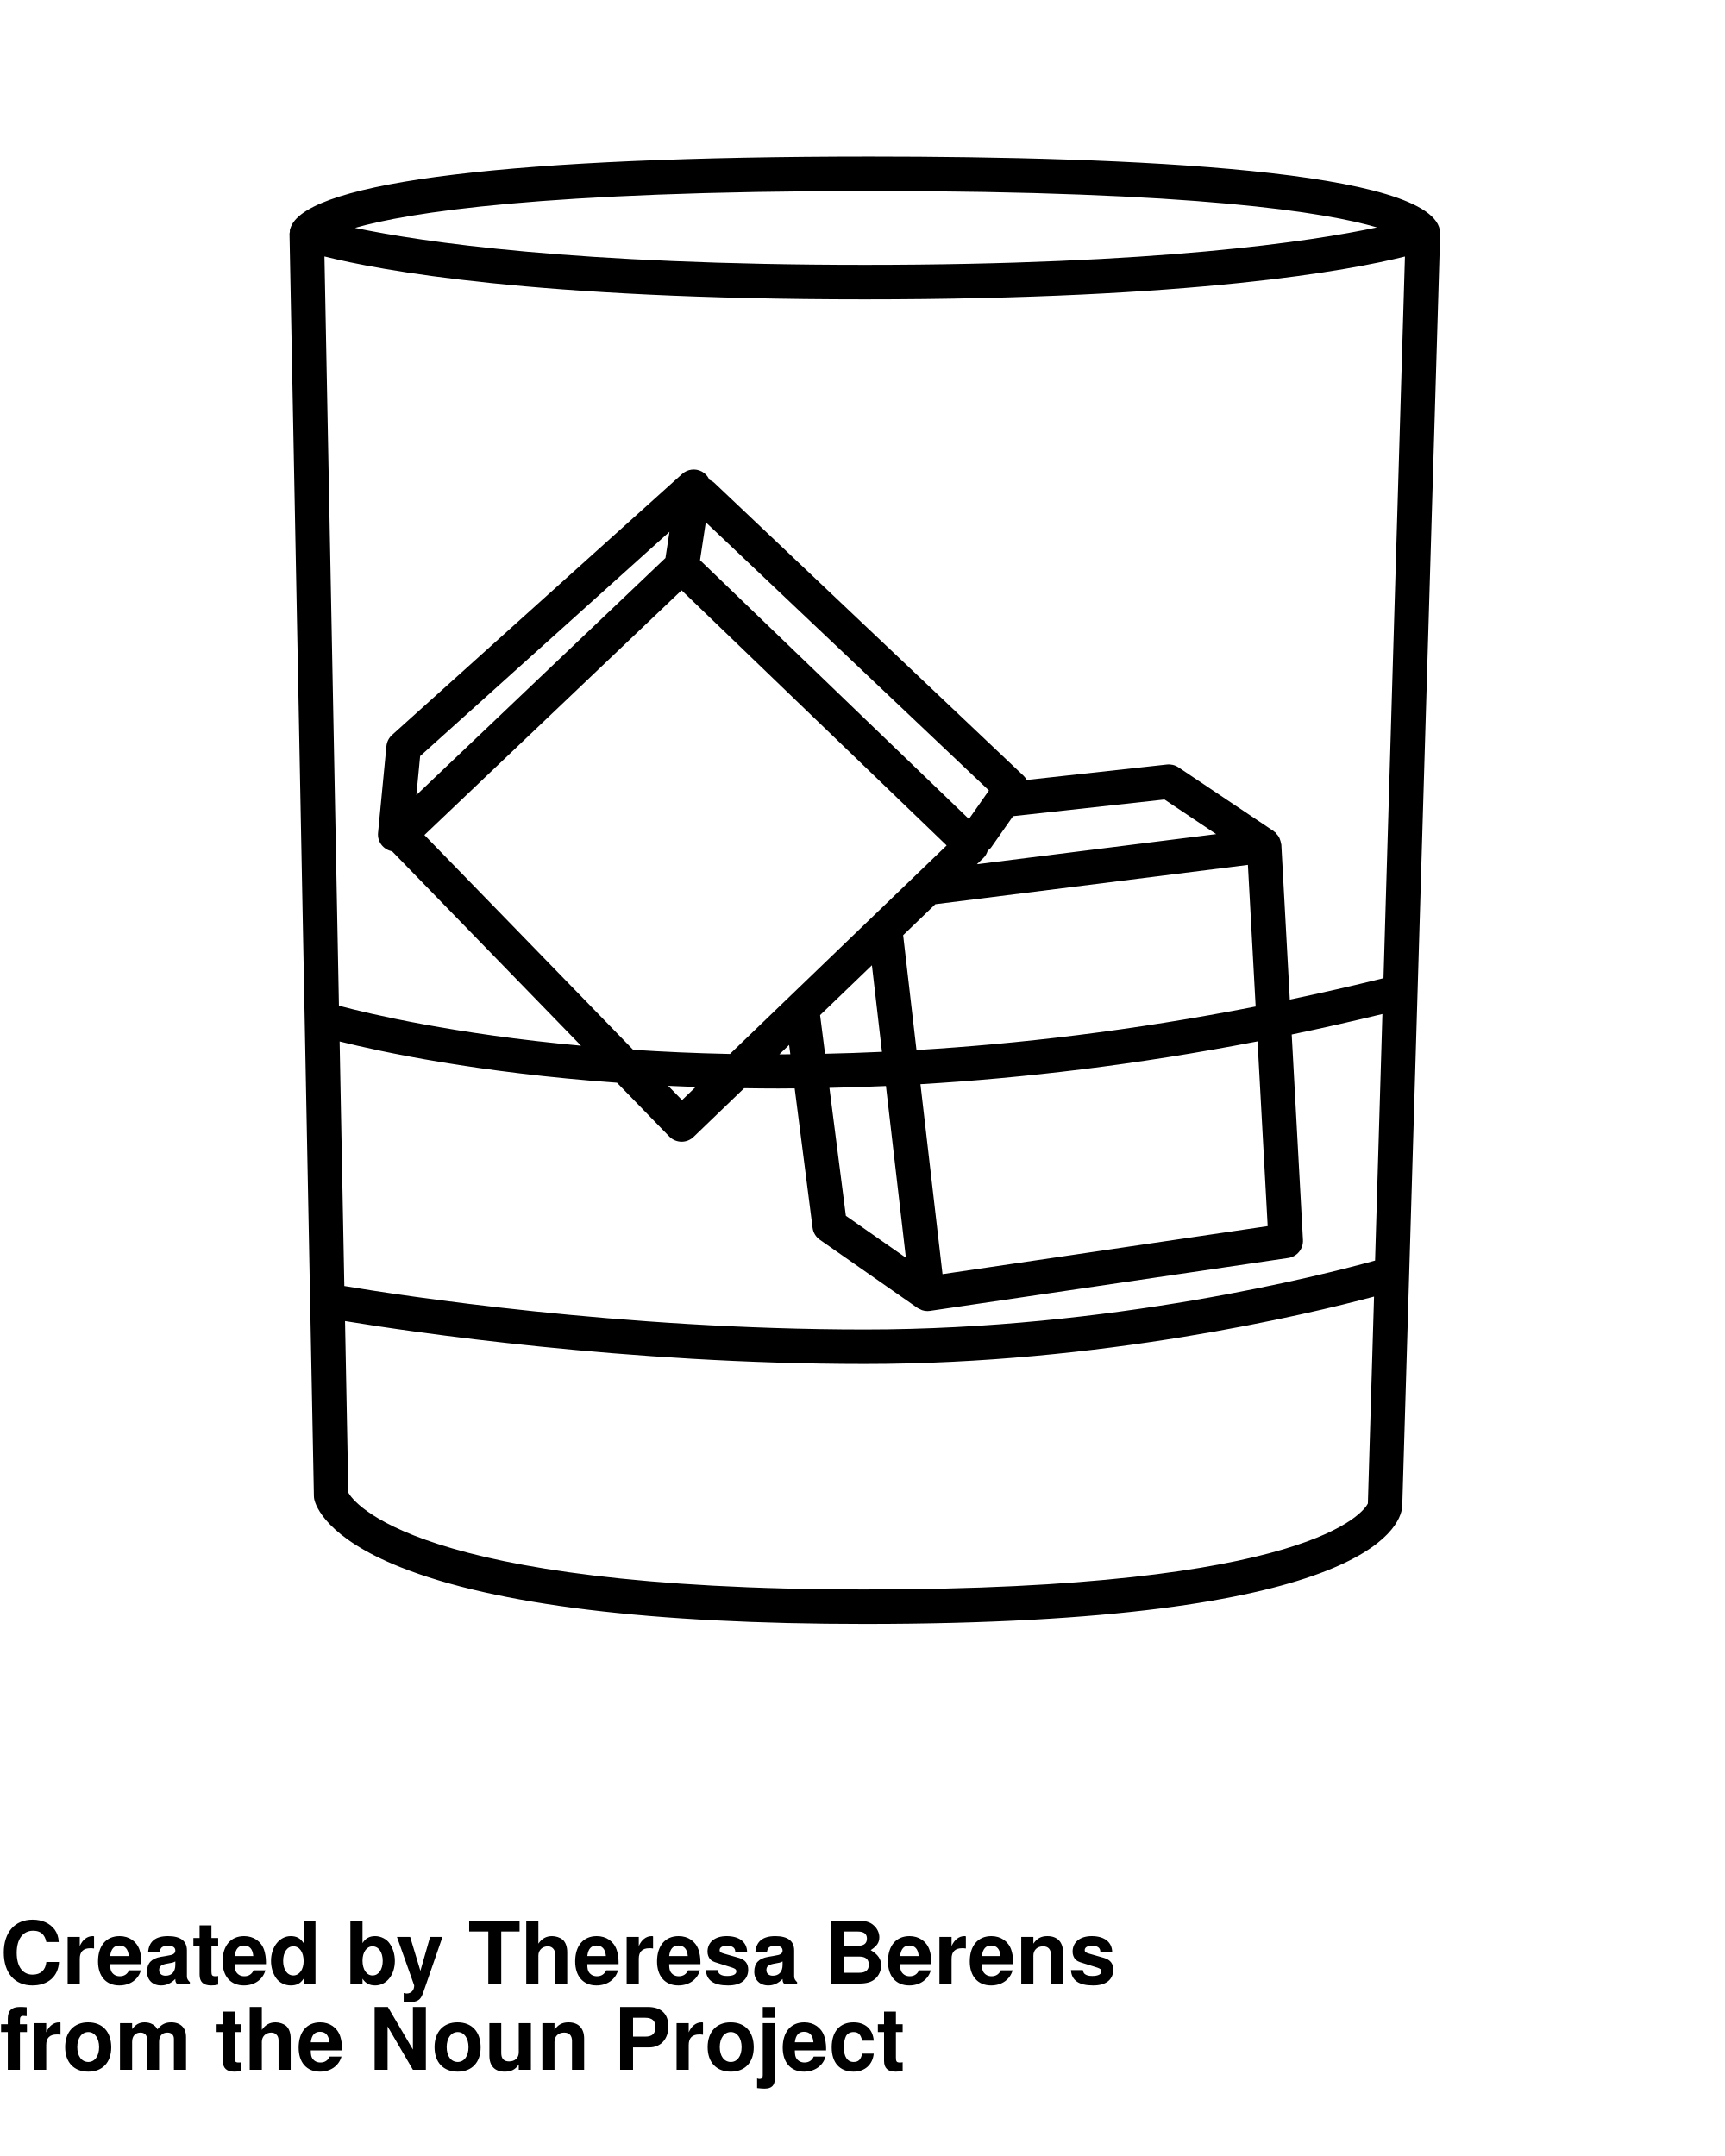
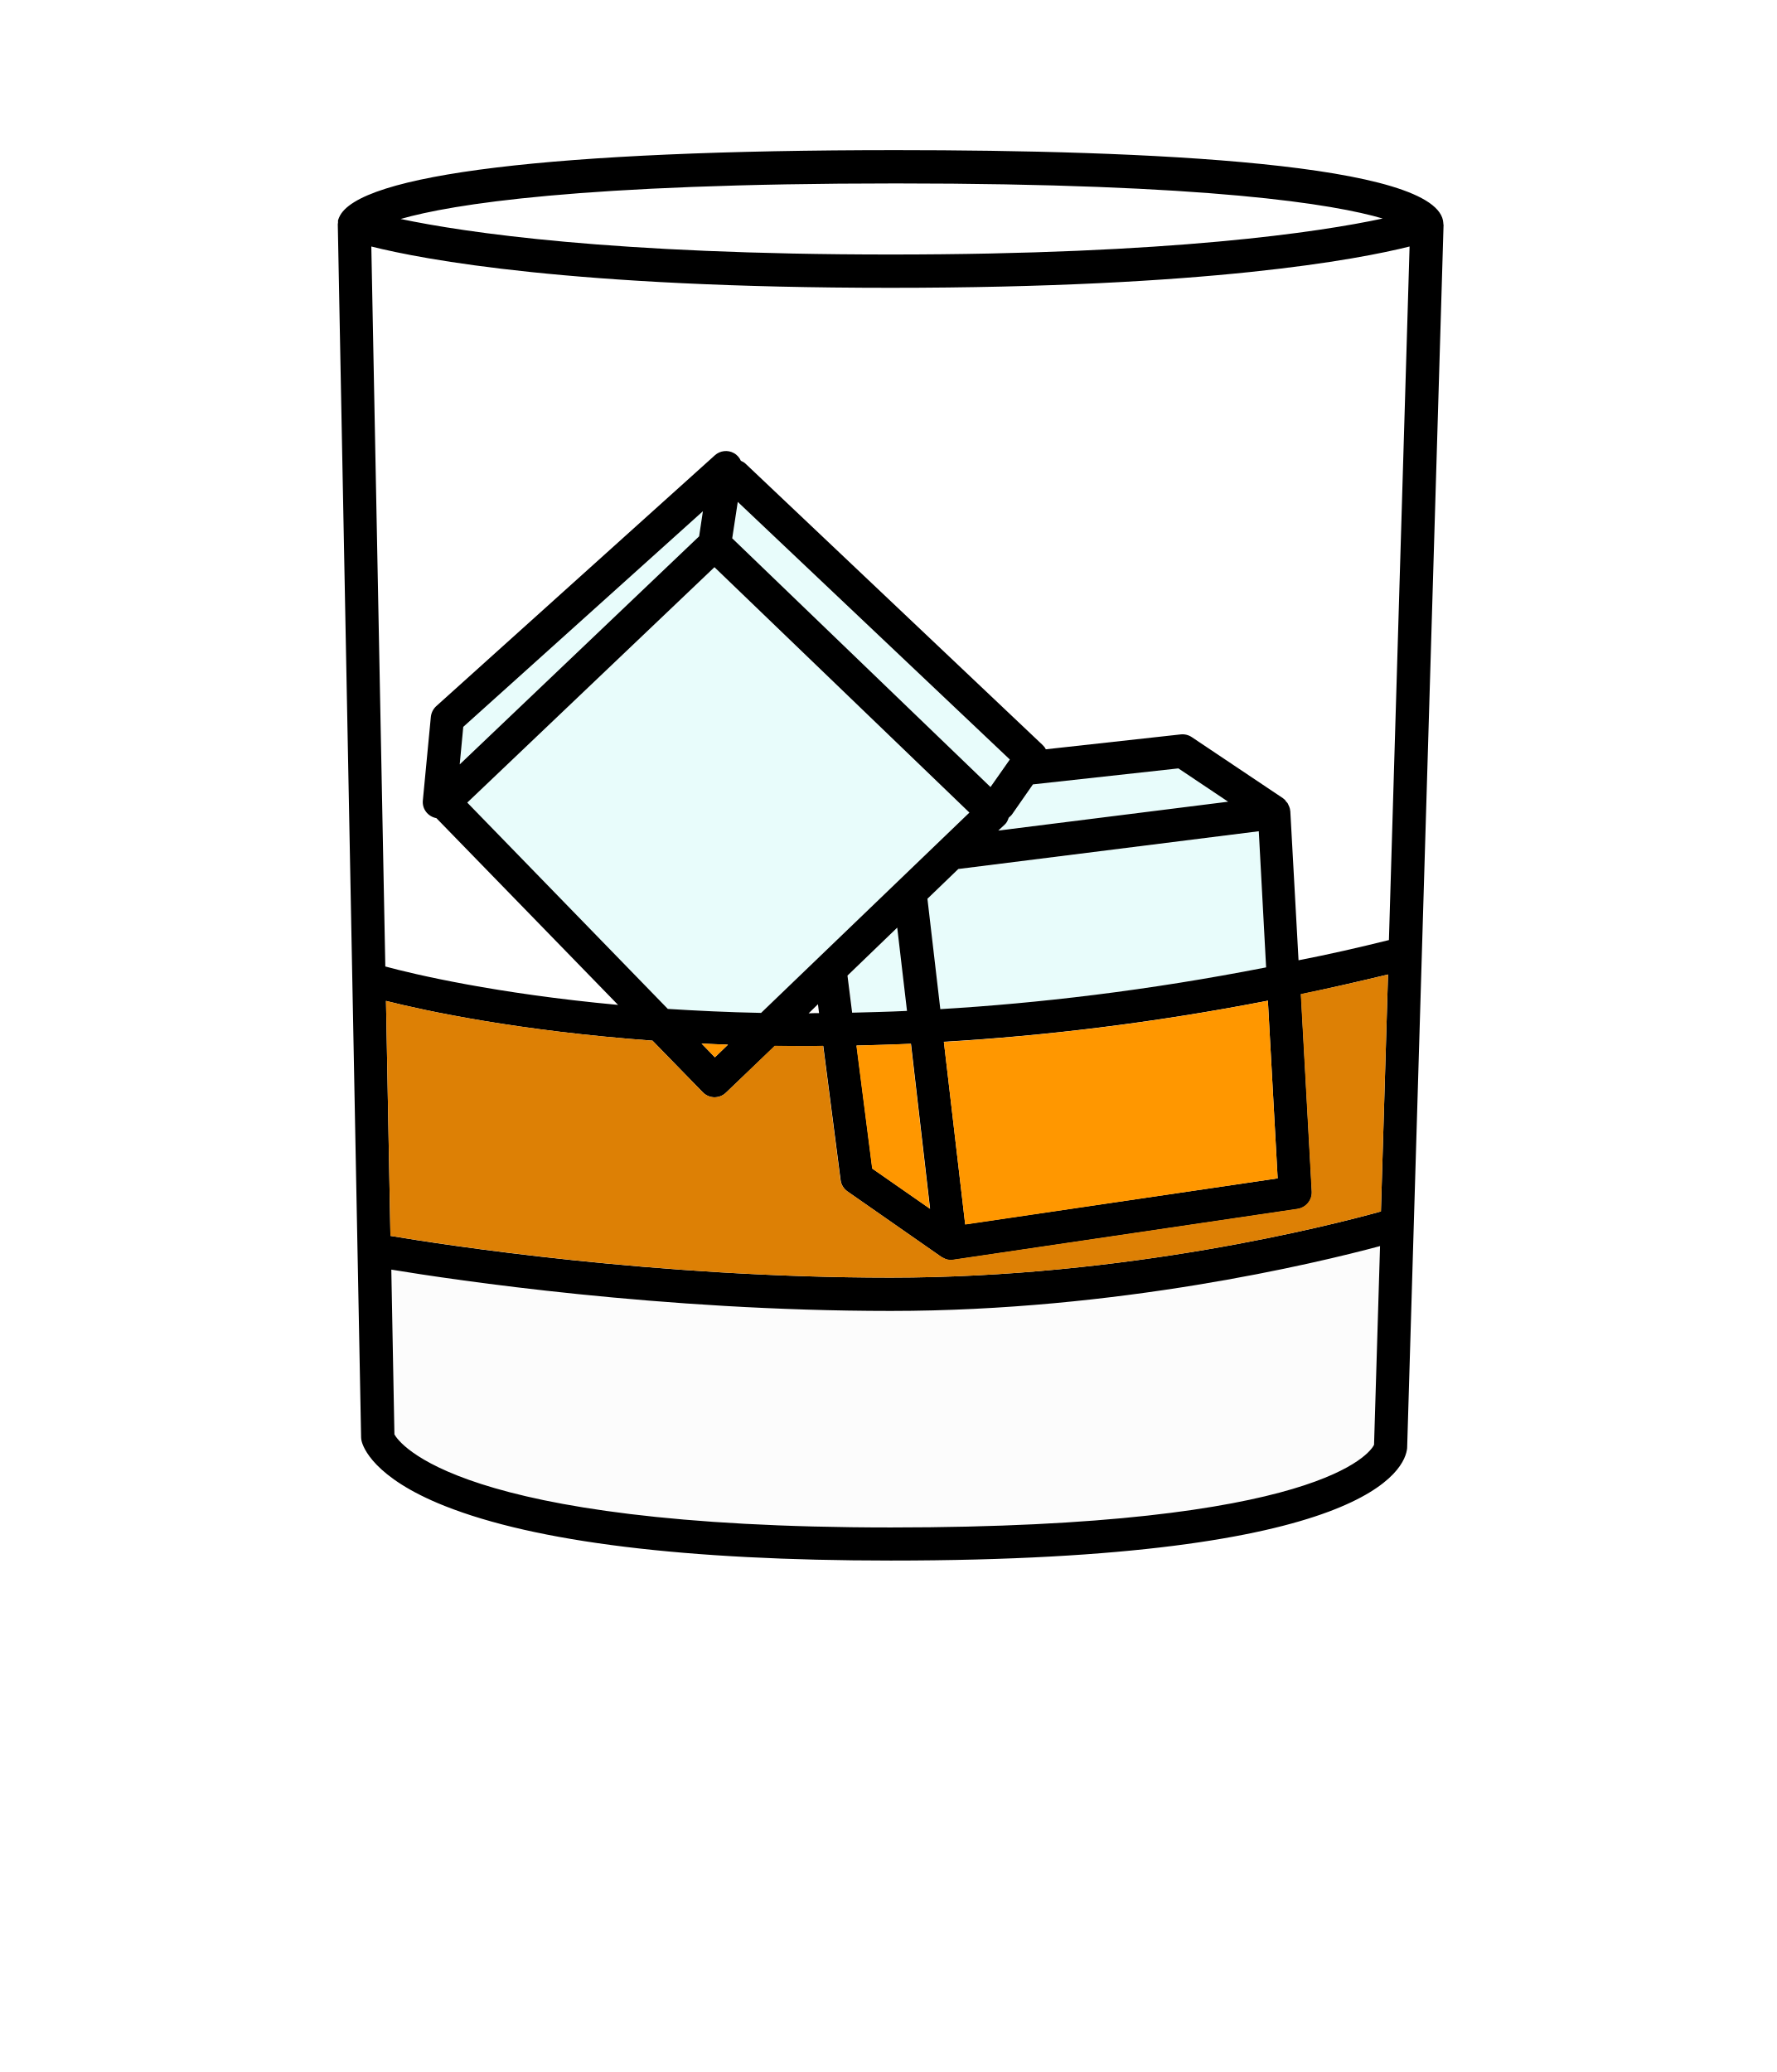
- <svg xmlns="http://www.w3.org/2000/svg" version="1.1" x="0px" y="0px" viewBox="0 0 100 125" enable-background="new 0 0 100 100" xml:space="preserve">
-   <path d="M83.482,13.527c0-0.015,0.006-0.027,0.005-0.042C83.319,9.839,65.429,9.074,50.45,9.074c-20.612,0-32.487,1.44-33.578,4.059  c-0.01,0.023-0.017,0.047-0.026,0.071c-0.012,0.036-0.03,0.07-0.038,0.106c-0.01,0.045-0.001,0.089-0.005,0.134  c-0.003,0.037-0.021,0.069-0.02,0.107l1.414,73.187c0.001,0.065,0.009,0.131,0.023,0.195c0.078,0.355,0.686,2.214,5.004,3.932  c5.485,2.183,14.539,3.289,26.91,3.289c28.956,0,31.028-5.584,31.155-6.782l2.198-73.81C83.488,13.549,83.482,13.539,83.482,13.527z   M19.688,60.38c2.399,0.602,7.99,1.808,16.081,2.394l3.029,3.116c0.196,0.201,0.457,0.303,0.717,0.303c0.25,0,0.5-0.093,0.693-0.279  l2.932-2.822c0.653,0.01,1.314,0.017,1.989,0.017c0.309,0,0.627-0.004,0.94-0.007l1.038,8.082c0.036,0.28,0.188,0.531,0.419,0.693  l5.666,3.956c0.05,0.035,0.105,0.054,0.16,0.078c0.035,0.017,0.067,0.039,0.104,0.051c0.101,0.033,0.204,0.051,0.307,0.051l0,0  c0.001,0,0.001,0,0.001,0c0.049,0,0.098-0.004,0.146-0.011l20.772-3.068c0.511-0.075,0.88-0.528,0.852-1.044l-0.652-11.912  c1.725-0.358,3.478-0.754,5.258-1.188l-0.425,14.295c-2.98,0.828-15.328,3.996-29.582,3.996c-14.173,0-26.925-1.976-30.172-2.521  L19.688,60.38z M57.329,45.83l-1.159,1.655L40.582,32.478l0.334-2.197L57.329,45.83z M73.489,71.087l-18.85,2.785L53.36,62.859  c5.937-0.352,12.489-1.115,19.542-2.484L73.489,71.087z M45.747,60.582l0.07,0.541c-0.212,0.002-0.427,0.004-0.636,0.005  L45.747,60.582z M47.542,58.855l3.004-2.892l0.583,5.019c-1.13,0.052-2.231,0.09-3.3,0.112L47.542,58.855z M51.359,62.964  l1.156,9.955l-3.479-2.43l-0.953-7.417C49.152,63.049,50.243,63.015,51.359,62.964z M53.13,60.878l-0.773-6.657l1.866-1.796  l18.12-2.281l0.449,8.211C65.605,59.763,58.997,60.527,53.13,60.878z M56.632,50.106l0.382-0.368  c0.121-0.117,0.195-0.264,0.246-0.421c0.073-0.059,0.149-0.115,0.206-0.196l1.263-1.802l8.777-0.966l2.997,2.007L56.632,50.106z   M38.578,32.351l-14.44,13.745l0.218-2.259l14.454-13.004L38.578,32.351z M39.512,34.223l15.366,14.794l-12.56,12.089  c-2.034-0.041-3.9-0.129-5.613-0.241L24.604,48.413L39.512,34.223z M40.33,63.02l-0.791,0.762l-0.806-0.829  C39.257,62.978,39.789,63,40.33,63.02z M80.203,56.713c-1.842,0.455-3.652,0.868-5.431,1.24l-0.492-8.99  c-0.001-0.022-0.014-0.041-0.017-0.062c-0.009-0.077-0.031-0.146-0.058-0.219c-0.02-0.053-0.035-0.105-0.063-0.155  c-0.036-0.064-0.086-0.117-0.136-0.172c-0.031-0.034-0.049-0.076-0.084-0.105c-0.014-0.011-0.031-0.014-0.045-0.024  c-0.016-0.011-0.023-0.028-0.039-0.039l-5.523-3.699c-0.195-0.131-0.433-0.188-0.666-0.163l-8.127,0.895  c-0.05-0.09-0.113-0.174-0.191-0.249L41.408,27.993c-0.084-0.08-0.183-0.132-0.283-0.177c-0.088-0.198-0.234-0.369-0.434-0.476  c-0.373-0.2-0.83-0.146-1.144,0.137L22.729,42.61c-0.186,0.167-0.302,0.398-0.327,0.647l-0.486,5.032  c-0.05,0.519,0.312,0.971,0.814,1.066l10.955,11.273c-7.384-0.68-12.31-1.857-14.037-2.32l-0.839-43.44  c3.147,0.794,12.115,2.488,31.325,2.488c19.18,0,28.151-1.689,31.312-2.484L80.203,56.713z M50.45,11.074  c18.963,0,26.46,1.251,29.373,2.111c-3.812,0.812-12.726,2.171-29.688,2.171c-16.771,0-25.674-1.329-29.556-2.143  C23.649,12.332,31.375,11.074,50.45,11.074z M50.135,92.153c-26.237,0-29.666-5.118-29.941-5.612l-0.192-9.948  c3.825,0.629,16.312,2.487,30.133,2.487c13.671,0,25.636-2.868,29.52-3.906L79.298,87.17C79.072,87.618,76.13,92.153,50.135,92.153z  " />
-   <text x="0" y="115" fill="#000000" font-size="5px" font-weight="bold" font-family="'Helvetica Neue', Helvetica, Arial-Unicode, Arial, Sans-serif">Created by Theresa Berens</text>
-   <text x="0" y="120" fill="#000000" font-size="5px" font-weight="bold" font-family="'Helvetica Neue', Helvetica, Arial-Unicode, Arial, Sans-serif">from the Noun Project</text>
+ <svg xmlns="http://www.w3.org/2000/svg" version="1.1" id="Layer_1" x="0px" y="0px" viewBox="0 0 800 933" enable-background="new 0 0 800 933" xml:space="preserve">
+   <g id="XMLID_1_">
+     <g>
+       <path fill="#FCFCFC" d="M621.3,561.1l-2.7,89.5C617,654,595,687.8,401,687.8c-195.8,0-221.4-38.2-223.5-41.9l-1.4-74.2    c28.6,4.7,121.8,18.6,224.9,18.6C503,590.2,592.3,568.8,621.3,561.1z" />
+       <path fill="#E8FCFB" d="M553,361l-103.5,13l2.9-2.8c0.9-0.9,1.5-2,1.8-3.1c0.5-0.4,1.1-0.9,1.5-1.5l9.4-13.5l65.5-7.2L553,361z" />
+       <path fill="#E8FCFB" d="M404.1,417.7l4.4,37.5c-8.4,0.4-16.7,0.7-24.6,0.8l-2.1-16.7L404.1,417.7z" />
+       <path fill="#E8FCFB" d="M566.8,374.3l3.3,61.3c-53.6,10.5-103,16.2-146.8,18.8l-5.8-49.7l13.9-13.4L566.8,374.3z" />
+       <polygon fill="#E8FCFB" points="316.5,230.1 314.8,241.5 207,344.1 208.6,327.2   " />
+       <polygon fill="#E8FCFB" points="454.7,342.1 446,354.4 329.7,242.4 332.2,226   " />
+       <path fill="#E8FCFB" d="M436.4,365.9l-93.8,90.2c-15.2-0.3-29.1-1-41.9-1.8l-90.3-92.9l111.3-105.9L436.4,365.9z" />
+       <path d="M650,101.2l-16.4,550.9c-0.9,9-16.4,50.6-232.5,50.6c-92.3,0-159.9-8.3-200.9-24.6c-32.2-12.8-36.8-26.7-37.4-29.3    c-0.1-0.5-0.2-1-0.2-1.5l-10.5-546.3c0-0.3,0.1-0.5,0.1-0.8c0-0.3,0-0.7,0-1c0.1-0.3,0.2-0.5,0.3-0.8c0.1-0.2,0.1-0.4,0.2-0.5    c8.2-19.5,96.8-30.3,250.6-30.3c111.8,0,245.3,5.7,246.6,32.9c0,0.1,0,0.2,0,0.3C649.9,101.1,650,101.1,650,101.2z M625.4,423.3    l9.3-312.3c-23.6,5.9-90.6,18.6-233.7,18.6c-143.4,0-210.3-12.7-233.8-18.6l6.3,324.2c12.9,3.5,49.7,12.2,104.8,17.3l-81.8-84.1    c-3.8-0.7-6.5-4.1-6.1-8l3.6-37.6c0.2-1.9,1.1-3.6,2.4-4.8l125.5-113c2.3-2.1,5.8-2.5,8.5-1c1.5,0.8,2.6,2.1,3.2,3.5    c0.7,0.3,1.5,0.7,2.1,1.3l133.8,126.7c0.6,0.6,1.1,1.2,1.4,1.9l60.7-6.7c1.7-0.2,3.5,0.2,5,1.2l41.2,27.6c0.1,0.1,0.2,0.2,0.3,0.3    c0.1,0.1,0.2,0.1,0.3,0.2c0.3,0.2,0.4,0.5,0.6,0.8c0.4,0.4,0.8,0.8,1,1.3c0.2,0.4,0.3,0.8,0.5,1.1c0.2,0.6,0.4,1.1,0.4,1.6    c0,0.1,0.1,0.3,0.1,0.5l3.7,67.1C598.2,429.8,611.7,426.7,625.4,423.3z M621.8,545.5l3.2-106.7c-13.3,3.2-26.4,6.2-39.2,8.9    l4.9,88.9c0.2,3.8-2.6,7.2-6.4,7.8l-155,22.9c-0.4,0-0.7,0.1-1.1,0.1c-0.8,0-1.5-0.1-2.3-0.4c-0.3-0.1-0.5-0.2-0.8-0.4    c-0.4-0.2-0.8-0.3-1.2-0.6l-42.3-29.5c-1.7-1.2-2.9-3.1-3.1-5.2l-7.8-60.3c-2.3,0-4.7,0.1-7,0.1c-5,0-10-0.1-14.8-0.1L326.9,492    c-1.4,1.4-3.3,2.1-5.2,2.1c-1.9,0-3.9-0.8-5.3-2.3l-22.6-23.2c-60.4-4.4-102.1-13.4-120-17.9l2,105.8    c24.2,4.1,119.4,18.8,225.2,18.8C507.4,575.3,599.5,551.7,621.8,545.5z M618.7,650.6l2.7-89.5c-29,7.8-118.3,29.2-220.3,29.2    c-103.2,0-196.4-13.9-224.9-18.6l1.4,74.2c2.1,3.7,27.6,41.9,223.5,41.9C595,687.8,617,654,618.7,650.6z M575.3,530.6l-4.4-80    c-52.6,10.2-101.5,15.9-145.9,18.5l9.6,82.2L575.3,530.6z M570.1,435.6l-3.3-61.3l-135.3,17l-13.9,13.4l5.8,49.7    C467.1,451.8,516.5,446.1,570.1,435.6z M622.6,98.4c-21.7-6.4-77.7-15.8-219.2-15.8c-142.4,0-200,9.4-223,16    c29,6.1,95.4,16,220.6,16C527.6,114.6,594.2,104.5,622.6,98.4z M449.5,374L553,361l-22.4-15l-65.5,7.2l-9.4,13.5    c-0.4,0.6-1,1-1.5,1.5c-0.4,1.2-0.9,2.3-1.8,3.1L449.5,374z M446,354.4l8.7-12.4L332.2,226l-2.5,16.4L446,354.4z M342.7,456.1    l93.8-90.2L321.7,255.4L210.4,361.4l90.3,92.9C313.5,455.1,327.5,455.8,342.7,456.1z M418.8,544.3l-8.6-74.3    c-8.3,0.4-16.5,0.6-24.5,0.8l7.1,55.4L418.8,544.3z M408.4,455.2l-4.4-37.5l-22.4,21.6l2.1,16.7    C391.8,455.8,400,455.6,408.4,455.2z M368.8,456.2l-0.5-4l-4.2,4.1C365.6,456.2,367.2,456.2,368.8,456.2z M321.9,476.1l5.9-5.7    c-4-0.1-8-0.3-11.9-0.5L321.9,476.1z M314.8,241.5l1.7-11.3l-107.9,97.1l-1.6,16.9L314.8,241.5z" />
+       <path fill="#DD8005" d="M625,438.8l-3.2,106.7c-22.2,6.2-114.4,29.8-220.8,29.8c-105.8,0-201-14.8-225.2-18.8l-2-105.8    c17.9,4.5,59.6,13.5,120,17.9l22.6,23.2c1.5,1.5,3.4,2.3,5.3,2.3c1.9,0,3.7-0.7,5.2-2.1l21.9-21.1c4.9,0.1,9.8,0.1,14.8,0.1    c2.3,0,4.7,0,7-0.1l7.8,60.3c0.3,2.1,1.4,4,3.1,5.2l42.3,29.5c0.4,0.3,0.8,0.4,1.2,0.6c0.3,0.1,0.5,0.3,0.8,0.4    c0.8,0.2,1.5,0.4,2.3,0.4c0.4,0,0.7,0,1.1-0.1l155-22.9c3.8-0.6,6.6-3.9,6.4-7.8l-4.9-88.9C598.6,445,611.7,442,625,438.8z" />
+       <path fill="#FF9700" d="M570.9,450.6l4.4,80l-140.7,20.8l-9.6-82.2C469.4,466.5,518.3,460.9,570.9,450.6z" />
+       <path fill="#FF9700" d="M410.1,470l8.6,74.3l-26-18.1l-7.1-55.4C393.7,470.6,401.8,470.3,410.1,470z" />
+       <path fill="#FF9700" d="M327.8,470.4l-5.9,5.7l-6-6.2C319.8,470.1,323.8,470.2,327.8,470.4z" />
+     </g>
+     <g>
+ 	</g>
+   </g>
</svg>
